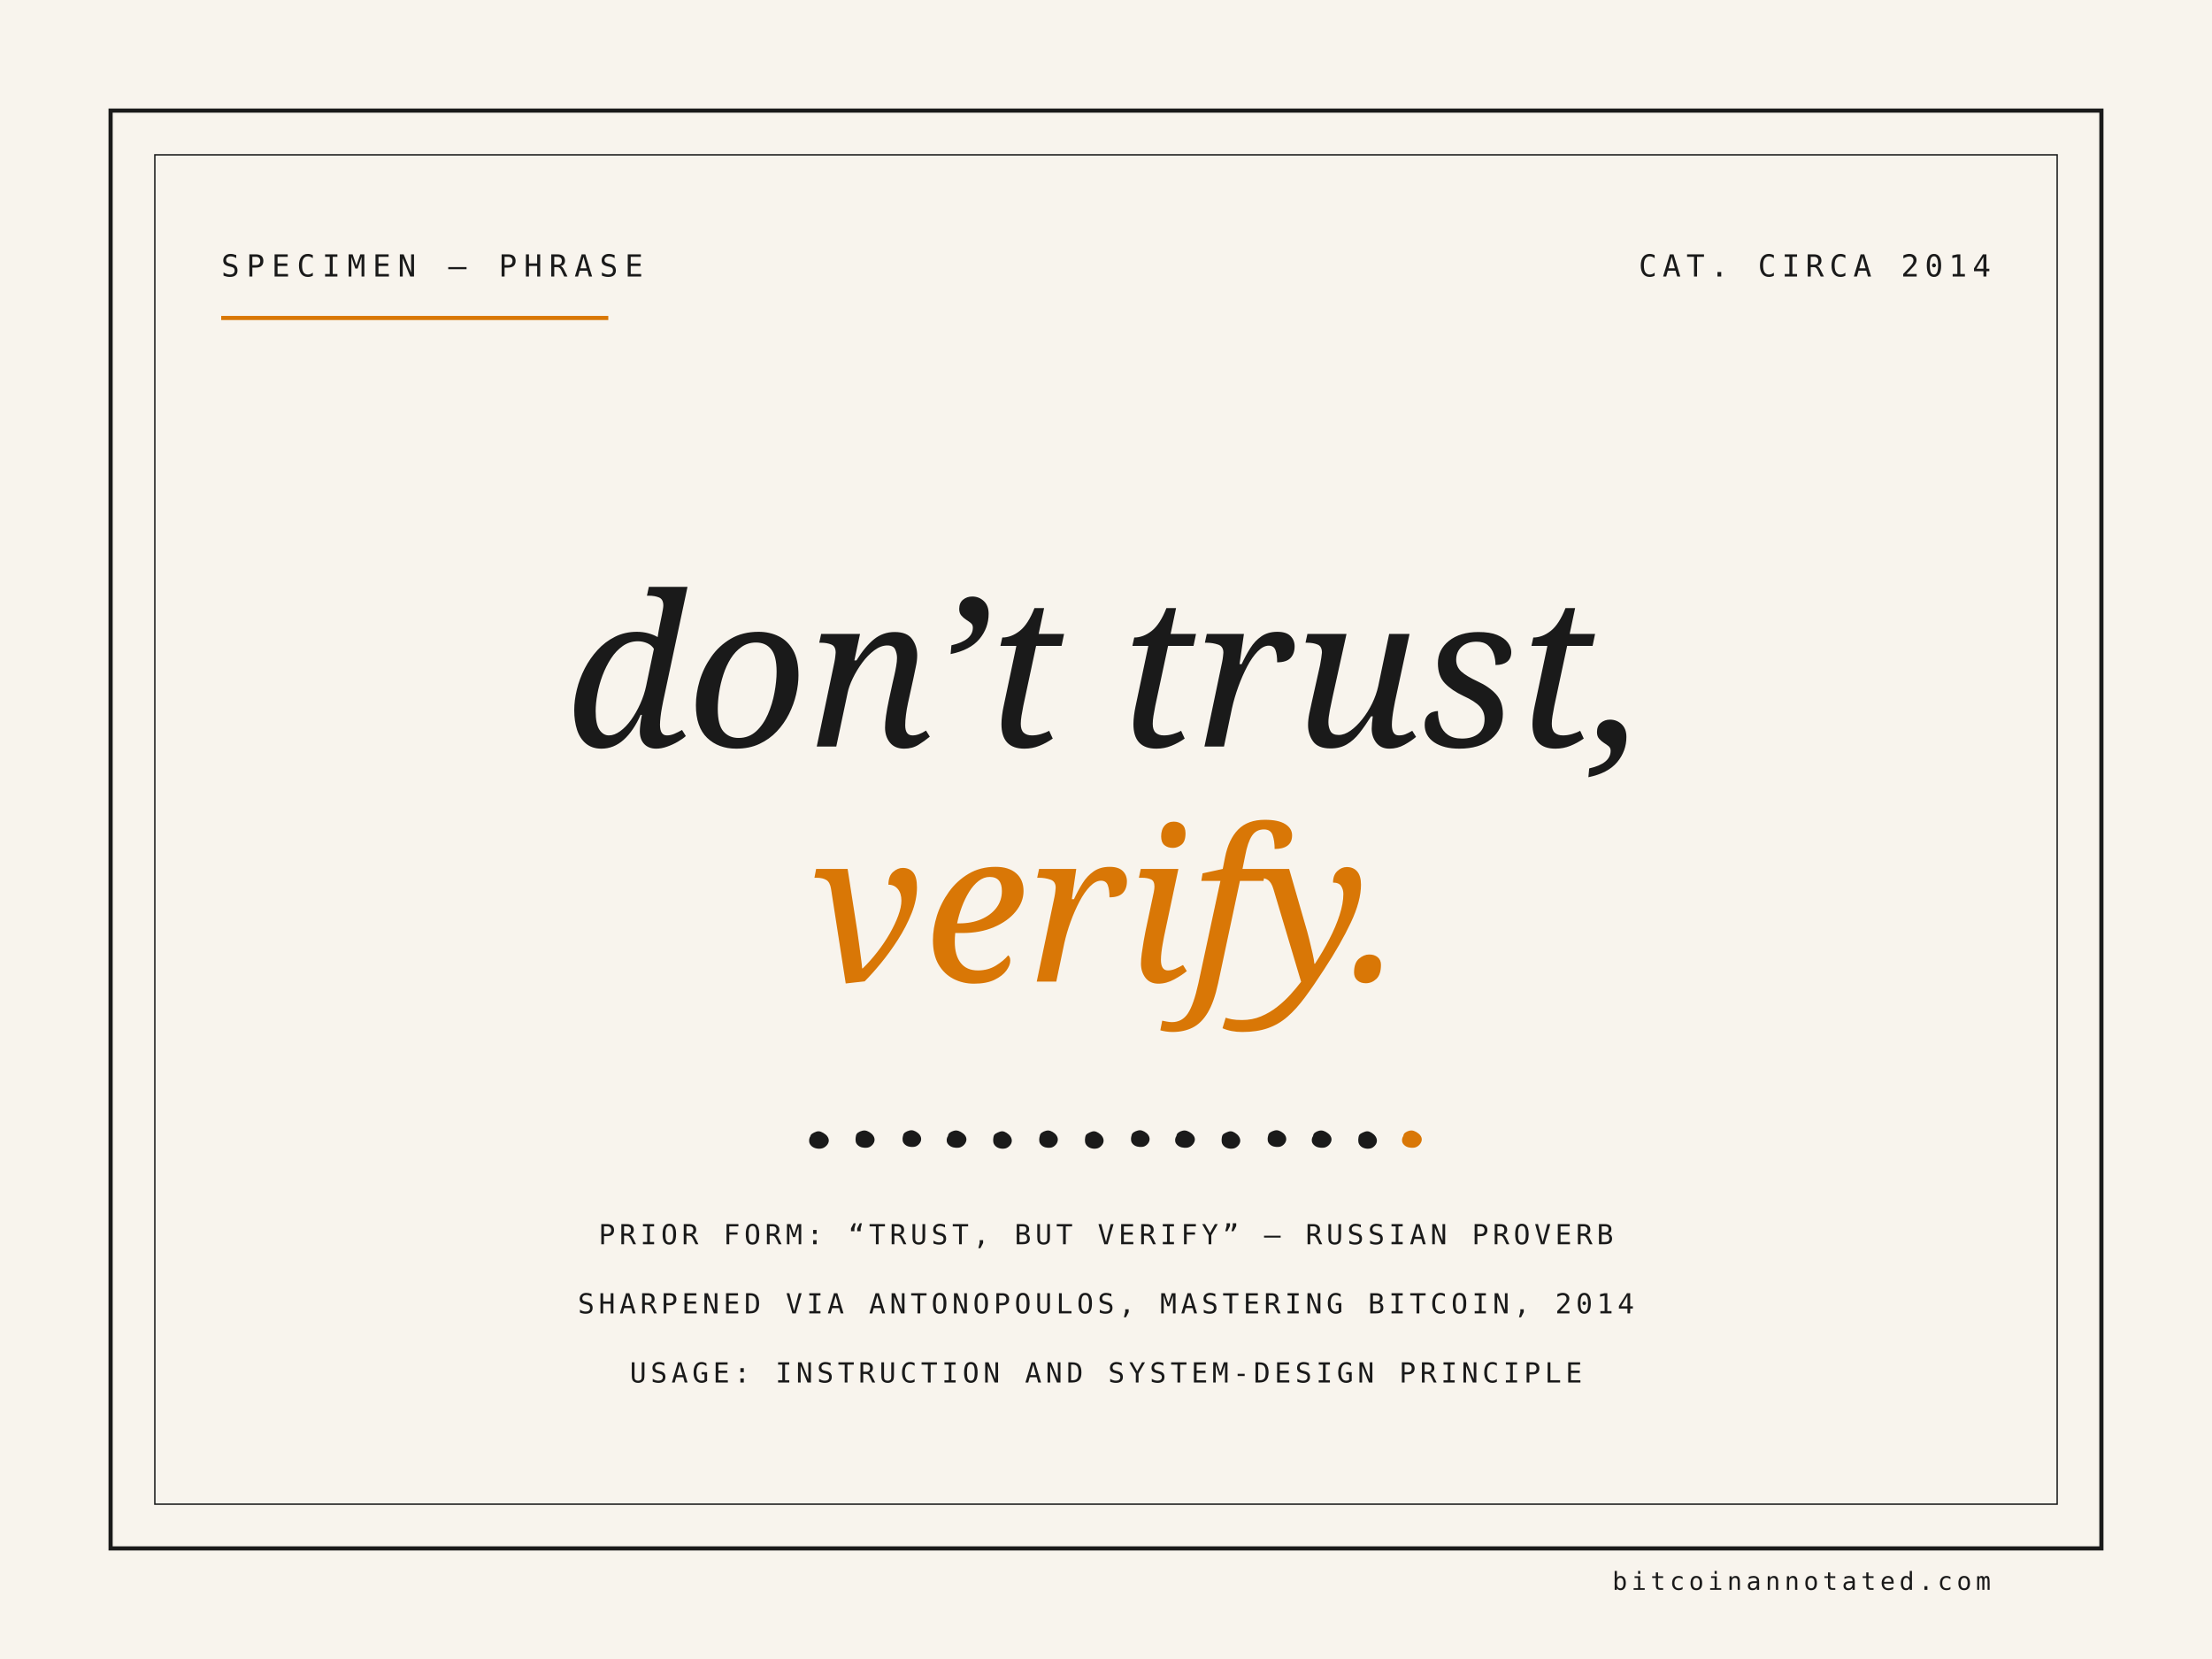
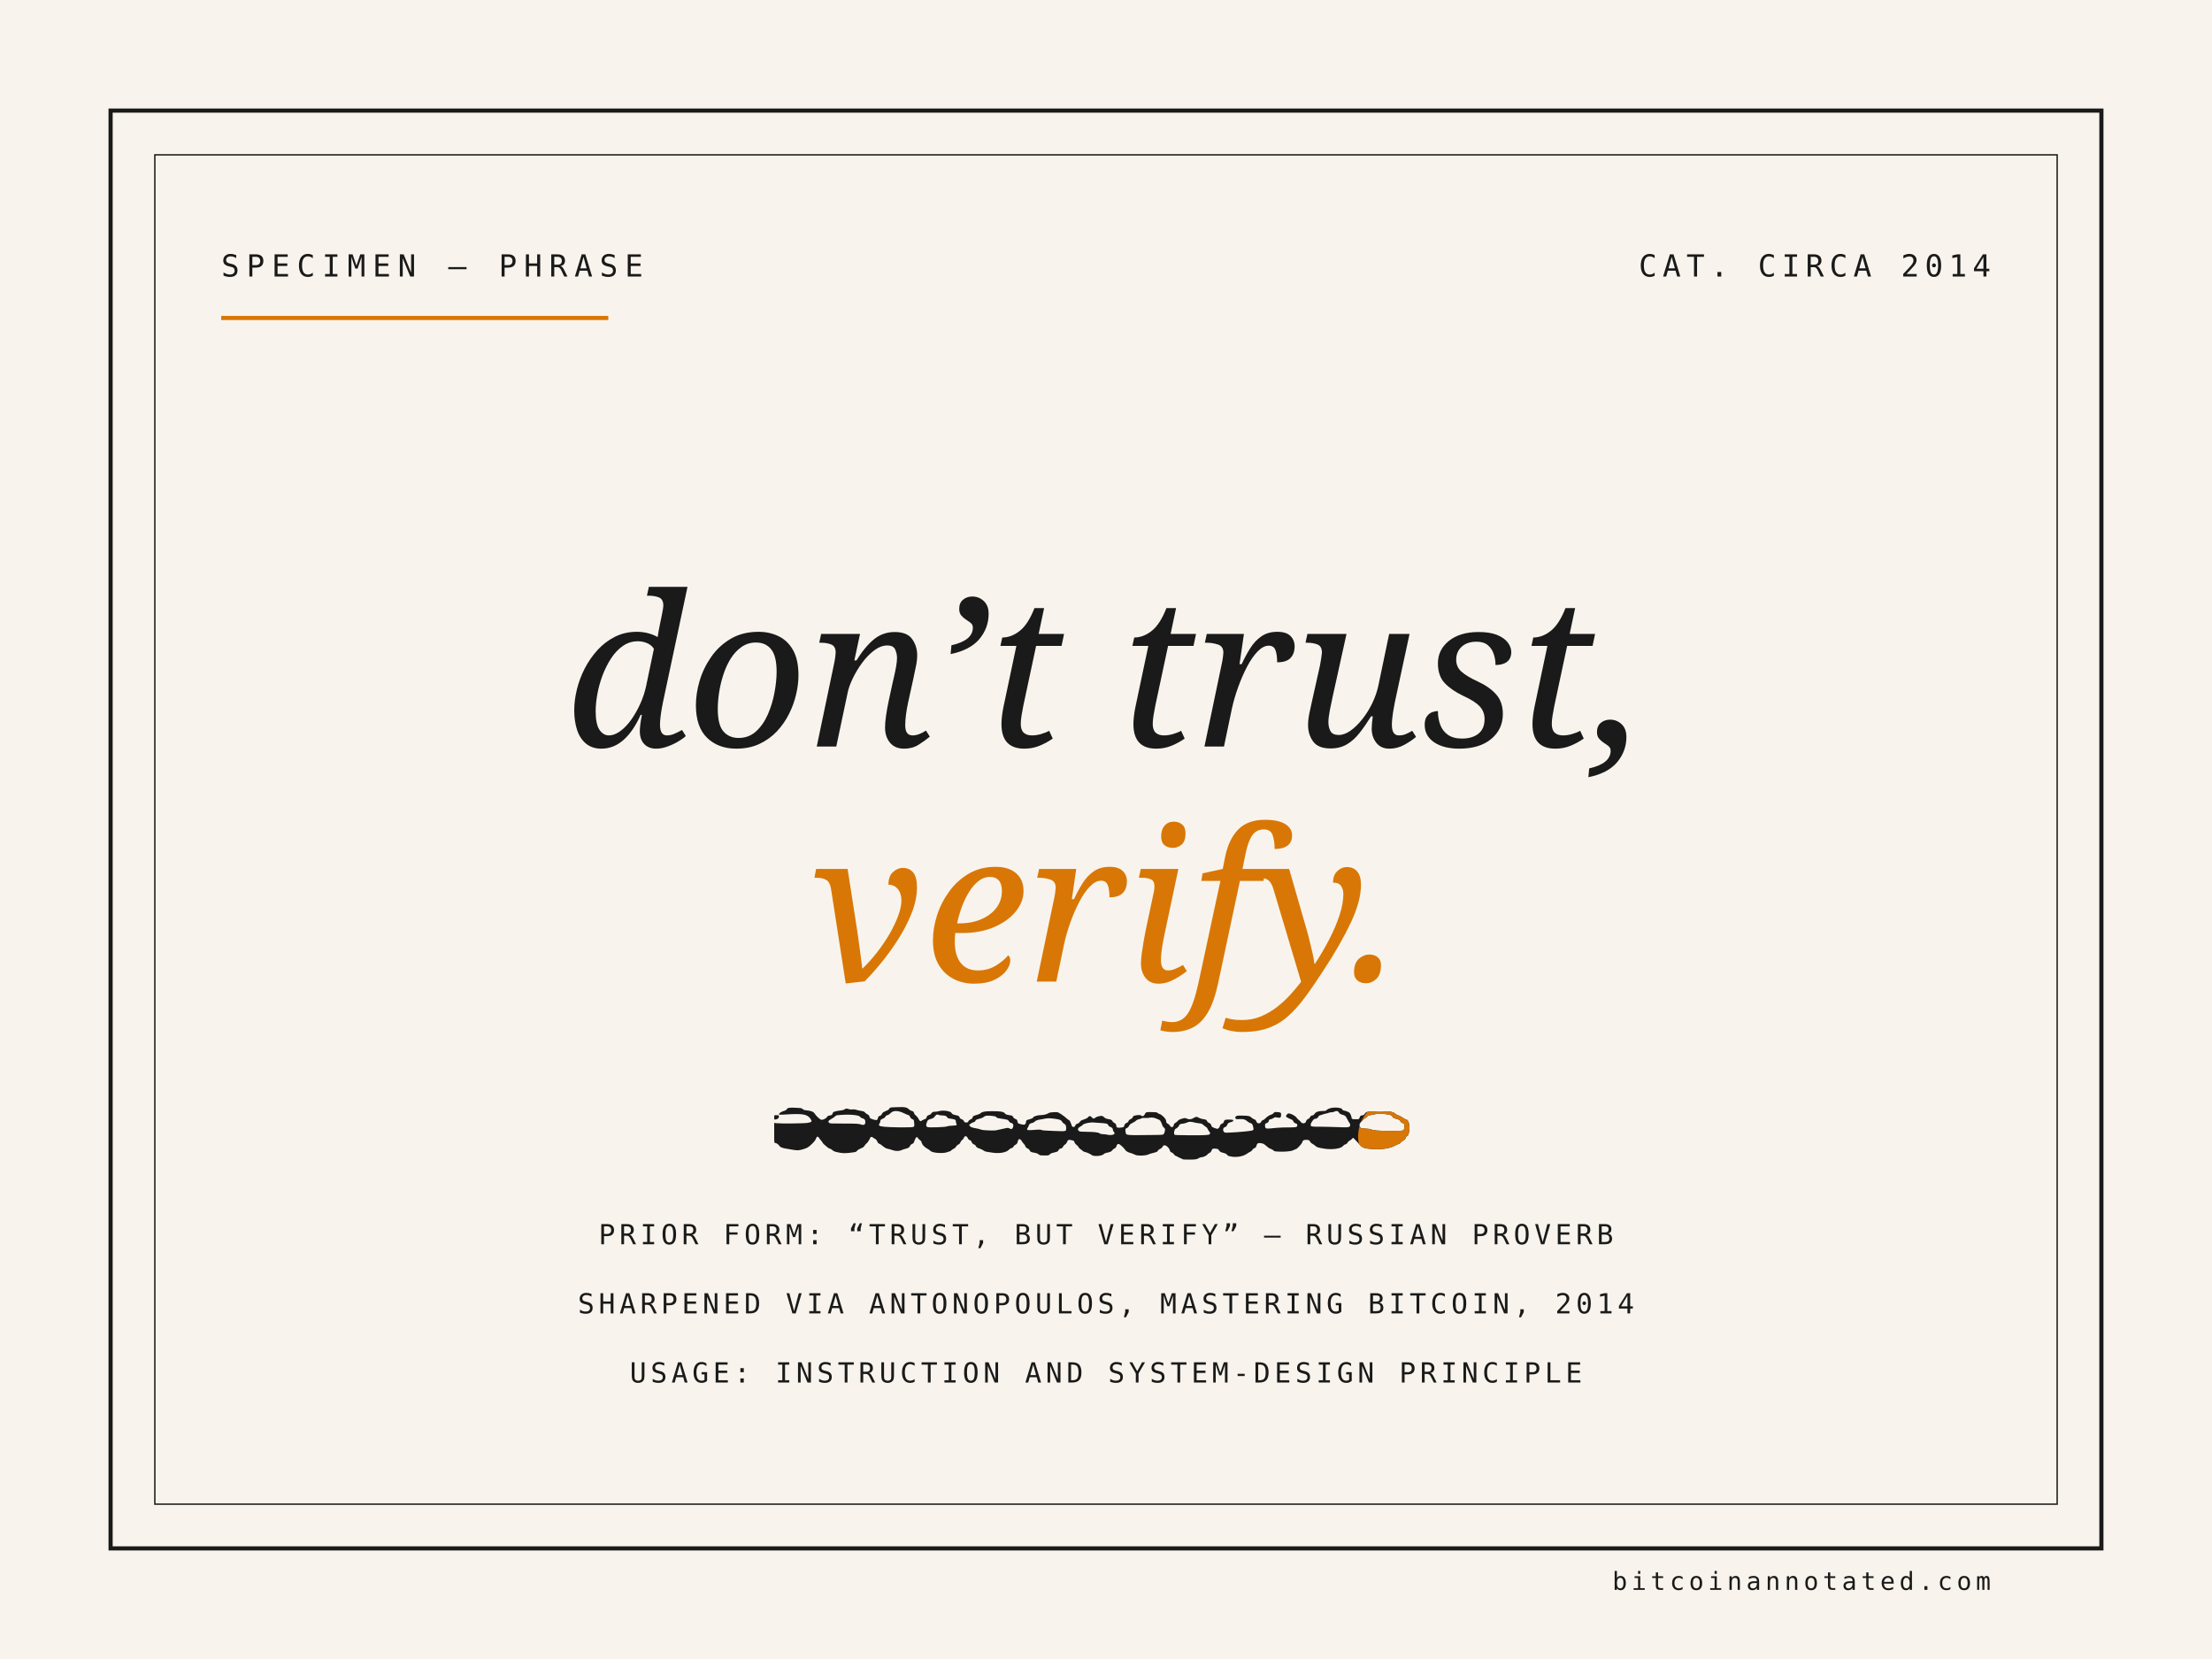
<svg xmlns="http://www.w3.org/2000/svg" viewBox="0 0 800 600" width="800" height="600">
+   <defs>
+     <clipPath id="bachain1" clipPathUnits="userSpaceOnUse">
+       <path transform="translate(0,276) scale(0.1,-0.1)" d="M3557 2151 c-179 -6 -179 -6 -203 -36 -13 -16 -24 -33 -24 -36 0 -4 -37 -22 -82 -40 -61 -25 -86 -41 -97 -62 -30 -54 -51 -75 -82 -82 -30 -7 -42 -24 -54 -78 -10 -48 -46 -53 -143 -21 -70 23 -83 31 -89 53 -11 49 -32 78 -65 91 -18 7 -49 30 -68 51 -33 36 -41 39 -135 55 -55 9 -116 23 -135 31 -25 10 -53 13 -100 8 -47 -4 -78 -1 -109 10 -60 21 -84 19 -126 -9 -26 -18 -55 -26 -113 -31 -95 -8 -198 -33 -214 -53 -7 -8 -17 -29 -23 -46 -10 -32 -27 -40 -98 -51 -30 -5 -43 -14 -58 -39 -25 -44 -125 -91 -170 -81 -38 9 -151 113 -185 171 -35 59 -100 88 -228 101 -86 9 -101 14 -127 39 -28 27 -35 28 -167 36 -207 13 -269 4 -294 -38 -12 -20 -31 -37 -47 -40 -112 -27 -207 -92 -177 -121 3 -4 104 0 224 7 456 29 595 4 682 -119 63 -89 53 -105 -80 -127 -104 -18 -785 -24 -907 -9 l-63 8 0 -292 c0 -291 0 -291 28 -291 35 0 101 -46 121 -84 18 -32 81 -62 160 -75 31 -6 124 -21 206 -36 166 -28 193 -27 325 11 122 36 158 58 257 154 80 76 113 124 136 193 12 32 54 21 76 -20 10 -21 33 -51 51 -68 17 -16 37 -44 45 -61 7 -17 27 -41 45 -55 17 -13 54 -45 81 -70 31 -30 62 -49 84 -53 19 -4 54 -24 79 -45 46 -40 74 -49 224 -77 100 -18 188 -16 371 10 89 12 96 15 125 49 21 24 57 46 110 69 69 29 82 39 111 83 17 28 43 56 56 63 23 13 91 116 103 159 12 38 63 38 95 -1 7 -9 19 -16 26 -16 25 0 74 -51 90 -95 14 -36 25 -47 58 -60 22 -9 62 -36 89 -60 51 -45 122 -85 152 -85 10 0 39 -7 65 -15 25 -8 73 -23 106 -34 73 -23 181 -19 235 10 19 10 53 23 75 28 121 30 147 44 167 89 16 34 29 47 63 62 33 14 46 26 51 47 4 15 20 56 36 90 33 74 55 81 88 29 11 -19 36 -44 55 -55 21 -12 37 -31 41 -48 20 -87 85 -157 195 -214 22 -11 52 -34 67 -50 59 -66 406 -86 511 -30 11 6 29 11 41 11 11 0 33 12 48 28 14 15 49 38 77 52 35 17 56 37 72 64 14 27 36 47 64 60 33 15 46 29 61 65 11 29 32 54 52 68 20 13 39 36 45 56 25 73 85 70 119 -6 15 -34 27 -45 53 -53 26 -7 39 -19 54 -51 26 -53 38 -65 78 -79 21 -7 38 -24 52 -49 16 -31 30 -42 70 -55 66 -22 134 -56 165 -81 15 -12 54 -24 95 -30 39 -6 108 -16 155 -23 196 -30 399 6 470 83 22 25 51 43 78 50 33 9 46 20 59 45 10 21 31 41 58 54 41 20 56 41 69 105 18 80 70 78 116 -5 14 -24 40 -58 57 -74 18 -16 38 -47 45 -69 11 -33 21 -44 60 -63 35 -16 53 -33 68 -62 21 -42 34 -48 154 -69 33 -6 69 -18 80 -26 12 -8 32 -23 45 -32 21 -15 46 -18 147 -18 123 0 123 0 156 32 19 18 49 35 68 39 19 3 53 12 75 19 22 8 52 16 68 20 19 4 32 17 45 42 14 31 25 40 65 51 41 12 51 19 68 56 13 26 34 49 57 61 26 14 41 32 52 61 29 78 49 85 154 61 50 -12 55 -17 77 -75 7 -20 28 -44 50 -58 21 -13 48 -42 59 -65 12 -22 35 -48 52 -57 17 -9 45 -31 63 -48 21 -21 47 -34 74 -39 50 -8 154 -55 194 -87 60 -48 289 -32 347 23 16 16 42 31 57 34 140 30 168 42 193 79 15 21 44 45 67 56 32 14 43 26 53 57 32 97 69 97 171 0 42 -39 82 -85 90 -102 15 -32 97 -78 159 -89 19 -4 63 -21 97 -37 53 -27 75 -32 165 -36 101 -6 235 13 263 37 5 5 57 21 115 35 126 33 136 37 155 74 9 18 28 34 48 40 35 12 76 50 96 88 35 68 169 -16 200 -125 10 -37 18 -46 57 -62 29 -13 52 -32 65 -55 13 -21 32 -38 48 -41 14 -4 47 -19 72 -35 25 -16 52 -29 60 -29 8 0 30 -10 49 -23 33 -21 46 -22 205 -22 188 0 233 7 285 42 19 12 45 23 58 23 63 0 162 42 193 81 17 21 37 39 44 39 24 0 73 50 80 81 11 48 42 62 121 52 65 -8 68 -9 99 -53 29 -42 37 -46 114 -67 68 -17 89 -28 116 -57 18 -20 37 -36 41 -36 5 0 41 -7 79 -16 142 -30 344 2 441 71 35 25 83 54 107 64 29 13 51 31 65 55 14 23 36 43 59 53 43 17 49 24 63 74 19 68 49 84 131 72 56 -9 79 -18 108 -42 104 -89 136 -112 174 -122 23 -6 58 -26 78 -43 35 -33 36 -33 170 -39 119 -6 242 1 349 20 19 3 55 16 80 29 25 13 51 24 59 24 30 0 171 152 185 200 16 56 40 70 122 70 67 0 84 -9 111 -59 12 -23 37 -44 71 -62 28 -14 64 -40 80 -57 34 -36 86 -52 268 -80 224 -35 473 2 535 79 16 20 41 40 55 43 40 10 71 34 84 65 7 18 27 35 52 47 22 10 52 33 68 52 15 19 32 33 38 31 9 -4 105 -107 187 -200 81 -93 145 -114 390 -129 255 -15 491 20 625 95 45 24 99 49 121 55 25 7 48 23 65 45 15 20 45 44 68 54 40 17 76 65 76 100 0 7 16 21 35 32 38 23 38 23 60 127 34 164 -12 352 -86 352 -10 0 -55 25 -101 56 -45 31 -104 62 -131 69 -28 7 -62 25 -80 43 -58 56 -199 83 -327 63 -45 -8 -121 -8 -248 -1 -222 13 -278 2 -318 -61 -17 -28 -31 -38 -61 -43 -66 -12 -71 -16 -88 -66 -17 -50 -17 -50 -114 -50 -104 0 -121 7 -121 48 0 14 -12 51 -27 84 -25 56 -30 61 -91 89 -36 16 -78 29 -93 29 -28 0 -69 30 -69 50 0 18 -104 40 -195 40 -108 0 -204 -27 -250 -71 -29 -27 -36 -29 -119 -29 -120 0 -198 -27 -232 -81 -15 -24 -34 -41 -52 -45 -15 -3 -35 -8 -44 -10 -9 -3 -27 -24 -40 -47 -13 -23 -32 -43 -43 -45 -30 -6 -63 -41 -70 -73 -16 -70 -115 -79 -156 -14 -8 12 -34 38 -58 56 -25 19 -52 47 -61 63 -21 40 -143 112 -203 121 -44 7 -49 5 -77 -25 -49 -52 -41 -69 48 -112 42 -20 86 -40 97 -43 11 -3 29 -24 40 -47 17 -36 28 -46 65 -58 47 -16 57 -32 46 -75 -9 -37 -54 -44 -261 -43 -104 0 -246 -4 -315 -11 -69 -6 -168 -16 -220 -20 -114 -11 -140 4 -140 82 0 52 5 59 54 78 31 11 42 22 53 53 16 49 13 46 63 57 22 5 59 21 80 35 38 25 43 26 97 15 97 -18 117 -7 121 67 4 74 -7 83 -115 90 -73 5 -73 5 -105 -31 -19 -20 -47 -38 -67 -42 -45 -10 -127 -63 -173 -113 -20 -23 -50 -43 -67 -47 -23 -5 -37 -17 -51 -46 -33 -63 -111 -66 -138 -4 -24 55 -29 60 -68 73 -21 7 -55 28 -74 46 -52 50 -88 58 -260 61 -118 3 -161 0 -181 -11 -37 -19 -46 -50 -22 -76 17 -19 25 -20 114 -14 111 7 166 -10 229 -69 19 -18 53 -38 76 -44 54 -14 69 -33 89 -115 24 -96 16 -103 -141 -122 -193 -23 -521 -46 -662 -46 -37 0 -72 40 -72 82 0 46 18 70 61 84 27 9 39 22 58 63 25 53 33 59 117 82 52 14 72 35 54 56 -10 12 -37 15 -119 15 -120 0 -132 -5 -151 -64 -10 -31 -21 -42 -55 -57 -38 -17 -46 -26 -60 -70 -19 -55 -52 -85 -88 -76 -81 21 -147 51 -152 71 -18 63 -30 79 -72 97 -30 13 -48 29 -60 53 -19 42 -25 45 -127 62 -51 8 -91 21 -115 38 -47 33 -88 33 -137 0 -70 -48 -138 -57 -207 -28 -59 25 -59 25 -145 -1 -75 -21 -93 -31 -127 -69 -22 -24 -50 -46 -62 -50 -26 -8 -48 -40 -57 -84 -13 -58 -80 -53 -112 9 -8 17 -30 37 -50 45 -35 15 -54 45 -54 86 0 57 -123 184 -195 202 -16 4 -40 17 -53 29 -22 20 -36 22 -167 25 -166 4 -176 1 -207 -66 -24 -49 -63 -67 -93 -42 -28 24 -74 28 -148 16 -89 -16 -93 -18 -111 -61 -10 -24 -27 -39 -60 -53 -34 -15 -49 -29 -60 -56 -11 -27 -26 -41 -59 -55 -42 -18 -54 -34 -72 -98 -7 -24 -25 -30 -122 -39 -74 -7 -103 9 -103 58 0 34 -23 66 -60 83 -24 11 -43 28 -51 47 -15 37 -37 48 -128 64 -62 11 -80 19 -110 48 -20 19 -48 38 -63 41 -44 11 -171 -22 -198 -50 -34 -37 -72 -33 -104 10 -36 47 -75 48 -110 3 -19 -25 -45 -39 -118 -64 -83 -28 -96 -36 -121 -72 -21 -31 -37 -43 -63 -48 -34 -6 -74 -44 -74 -71 0 -7 -11 -18 -25 -25 -29 -13 -75 11 -75 39 0 9 -9 35 -19 57 -11 23 -25 53 -30 69 -6 15 -23 32 -38 37 -16 6 -48 31 -73 56 -25 25 -90 75 -145 110 -100 65 -100 65 -215 59 -102 -5 -121 -9 -166 -35 -55 -31 -137 -50 -218 -50 -94 -1 -216 -41 -216 -71 0 -13 -81 -47 -142 -60 -53 -12 -68 -29 -68 -78 0 -34 -30 -71 -58 -71 -34 0 -153 29 -167 40 -8 7 -17 28 -21 49 -10 53 -17 63 -65 80 -32 12 -48 26 -63 56 -21 40 -21 40 -115 55 -87 14 -95 18 -125 51 -43 50 -128 64 -376 63 -206 0 -283 -14 -329 -58 -17 -16 -60 -35 -116 -51 -103 -30 -111 -35 -120 -77 -6 -23 -17 -34 -50 -49 -44 -19 -61 -35 -80 -73 -8 -17 -20 -21 -55 -21 -41 0 -46 3 -67 40 -16 30 -33 44 -65 55 -33 12 -47 24 -60 52 -20 42 -28 48 -77 59 -118 26 -134 33 -154 66 -11 20 -30 35 -46 39 -14 3 -46 12 -70 20 -59 19 -207 18 -261 -1 -23 -8 -59 -15 -79 -15 -80 0 -112 -11 -134 -47 -16 -25 -36 -40 -71 -51 -50 -17 -57 -24 -73 -77 -7 -24 -17 -33 -55 -45 -26 -8 -60 -25 -77 -37 -47 -35 -58 -29 -110 67 -17 31 -46 65 -68 80 -24 17 -41 38 -48 60 -15 51 -22 58 -68 71 -23 6 -55 23 -72 38 -79 73 -118 81 -378 72z m213 -173 c58 -28 119 -54 135 -57 24 -5 35 -17 53 -55 18 -38 32 -51 62 -63 46 -19 48 -22 56 -121 9 -122 24 -115 -272 -118 -300 -4 -629 11 -701 32 -60 17 -66 32 -33 86 11 18 20 45 20 59 0 37 19 56 75 76 28 11 54 28 60 40 20 38 37 53 79 64 27 7 55 26 81 54 78 84 215 85 385 3z m12640 52 c10 -5 26 -24 37 -42 16 -28 32 -37 96 -57 88 -28 91 -30 142 -131 21 -41 48 -88 61 -103 29 -34 32 -87 7 -109 -30 -26 -82 -29 -339 -18 -137 6 -365 11 -507 12 -285 0 -287 1 -287 62 0 45 83 166 114 166 46 0 87 24 106 59 15 30 27 40 54 45 19 4 54 15 78 25 24 10 65 22 93 26 27 4 63 14 80 23 16 8 50 15 75 14 27 -1 61 6 85 17 45 22 78 25 105 11z m1455 -91 c102 -19 103 -20 147 -82 12 -17 40 -30 103 -47 75 -20 90 -28 105 -54 27 -45 47 -63 81 -70 43 -8 53 -39 43 -127 -12 -103 7 -98 -384 -98 -362 0 -501 10 -573 40 -35 15 -80 22 -170 26 -103 5 -125 9 -144 26 -26 23 -37 65 -29 105 9 38 123 158 169 177 21 9 43 27 49 41 6 14 23 27 37 30 14 3 46 10 71 16 185 44 325 49 495 17z m-15516 -19 c102 -14 136 -26 155 -55 10 -16 33 -29 60 -36 64 -16 91 -49 90 -109 -1 -77 -39 -101 -119 -75 -78 26 -134 29 -521 29 -374 1 -393 2 -413 20 -42 38 -26 66 69 118 47 26 95 60 107 75 22 27 28 28 155 38 152 12 306 10 417 -5z m2441 5 c23 -8 68 -15 99 -15 83 0 128 -16 146 -50 16 -32 19 -33 140 -50 93 -14 115 -29 115 -79 0 -20 7 -49 15 -65 22 -42 13 -46 -121 -53 -73 -3 -130 -11 -148 -20 -49 -25 -547 -42 -580 -19 -38 24 -41 55 -13 132 27 75 28 76 162 118 28 9 49 26 70 56 17 24 39 47 50 51 11 4 21 8 21 8 1 1 21 -6 44 -14z m1602 -34 c44 -5 62 -13 77 -32 16 -21 33 -27 113 -38 88 -12 171 -27 211 -38 10 -2 29 -22 42 -43 18 -29 33 -41 59 -46 65 -12 87 -74 51 -143 -22 -43 -37 -47 -91 -20 -43 20 -51 21 -103 10 -190 -39 -241 -50 -281 -61 -60 -17 -390 -5 -439 16 -39 16 -132 38 -206 49 -81 11 -145 51 -145 89 0 20 113 86 147 86 6 0 20 15 31 34 16 27 31 37 64 45 102 25 149 43 178 68 52 43 107 48 292 24z m4763 -85 c28 -13 57 -26 66 -29 18 -6 62 -93 79 -155 6 -23 23 -48 45 -65 40 -32 43 -52 20 -132 -24 -82 -16 -80 -289 -83 -133 -1 -349 -4 -481 -5 -236 -3 -321 5 -348 32 -13 13 -28 120 -21 143 3 9 15 20 27 24 32 9 68 44 84 82 7 18 26 38 41 44 15 7 46 25 69 40 23 15 46 28 50 28 5 0 22 13 37 29 18 19 43 32 70 37 22 3 59 15 80 26 33 17 52 19 110 15 43 -4 95 -1 131 7 70 15 146 2 230 -38z m-3000 9 c153 -19 199 -36 227 -88 14 -24 38 -48 61 -60 46 -23 57 -49 57 -126 0 -100 15 -96 -359 -82 -247 9 -328 15 -357 27 -29 12 -57 14 -123 10 -268 -20 -289 -19 -296 4 -5 15 1 33 19 59 14 20 26 44 26 53 0 29 40 67 78 74 46 8 68 19 108 54 33 28 76 42 194 60 41 6 91 15 110 20 53 12 133 11 255 -5z m4080 -110 c28 -8 87 -18 133 -23 75 -9 86 -13 125 -48 24 -22 58 -47 76 -56 21 -12 39 -34 53 -65 11 -27 32 -58 44 -70 26 -24 32 -64 12 -81 -31 -25 -173 -32 -585 -29 -328 3 -425 6 -437 16 -33 28 -6 163 35 176 32 10 79 55 99 96 21 40 21 40 133 54 26 4 71 17 100 31 57 27 110 26 212 -1z m-2740 -14 c185 -11 209 -17 232 -66 12 -25 26 -38 51 -45 45 -12 82 -47 82 -77 0 -26 15 -60 37 -81 24 -24 15 -52 -22 -68 -39 -16 -128 -19 -171 -5 -16 6 -68 12 -115 14 -68 4 -93 10 -115 26 -41 30 -147 42 -374 45 -169 2 -199 4 -223 20 -58 39 -40 93 47 138 21 11 50 33 63 48 32 39 234 78 323 64 14 -3 97 -9 185 -13z" />
+       <path transform="translate(0,276) scale(0.1,-0.1)" d="M0 1854 c0 -67 0 -67 40 -61 64 8 102 42 98 86 -3 36 -3 36 -70 39 -68 3 -68 3 -68 -64z" />
+     </clipPath>
+   </defs>
  <rect width="800" height="600" fill="#f8f4ed" />
  <rect x="40" y="40" width="720" height="520" fill="none" stroke="#1a1a1a" stroke-width="1.5" />
  <rect x="56" y="56" width="688" height="488" fill="none" stroke="#1a1a1a" stroke-width="0.5" />
  <text x="80" y="100" font-family="JetBrains Mono, monospace" font-size="11" fill="#1a1a1a" letter-spacing="2.5">SPECIMEN — PHRASE</text>
  <line x1="80" y1="115" x2="220" y2="115" stroke="#d97706" stroke-width="1.5" />
  <text x="720" y="100" font-family="JetBrains Mono, monospace" font-size="11" fill="#1a1a1a" letter-spacing="2" text-anchor="end">CAT. CIRCA 2014</text>
  <text x="400" y="270" font-family="EB Garamond, Garamond, serif" font-style="italic" font-size="76" fill="#1a1a1a" text-anchor="middle" font-weight="500">don’t trust,</text>
  <text x="400" y="355" font-family="EB Garamond, Garamond, serif" font-style="italic" font-size="76" fill="#d97706" text-anchor="middle" font-weight="500">verify.</text>
-   <g transform="translate(280.00,396.01) scale(0.1865)">
-     <path d="M70.0 80.7 Q70.4 77.1 73.7 75.0 Q76.9 72.8 81.5 71.2 Q86.0 69.6 90.5 71.3 Q95.0 73.0 99.3 76.4 Q103.5 79.7 105.1 84.2 Q106.7 88.6 105.0 92.7 Q103.4 96.9 99.4 100.1 Q95.4 103.4 90.4 104.0 Q85.4 104.7 80.3 103.3 Q75.1 101.9 71.7 98.4 Q68.3 94.8 67.8 90.6 Q67.3 86.4 68.6 83.0 Q70.0 79.6 70.0 80.7 Z" fill="#1a1a1a" />
-     <path d="M158.5 79.5 Q159.1 75.4 162.5 73.0 Q166.0 70.6 170.7 69.4 Q175.3 68.2 179.7 69.7 Q184.0 71.2 188.0 74.5 Q192.0 77.7 193.7 82.0 Q195.4 86.4 194.0 90.7 Q192.6 95.1 188.7 98.4 Q184.9 101.7 180.0 102.3 Q175.0 102.9 169.9 101.6 Q164.9 100.3 161.6 96.9 Q158.4 93.6 158.0 89.6 Q157.5 85.5 158.0 82.5 Q158.5 79.4 158.5 79.5 Z" fill="#1a1a1a" />
-     <path d="M250.0 78.7 Q250.5 74.8 254.0 72.5 Q257.4 70.2 262.0 69.0 Q266.5 67.7 270.7 69.2 Q274.9 70.6 278.8 73.8 Q282.6 76.9 284.2 81.1 Q285.7 85.4 284.3 89.6 Q282.9 93.8 279.1 97.0 Q275.4 100.2 270.6 100.7 Q265.7 101.3 260.8 100.0 Q255.9 98.7 252.7 95.4 Q249.5 92.1 249.1 88.2 Q248.6 84.2 249.3 81.4 Q250.0 78.6 250.0 78.7 Z" fill="#1a1a1a" />
-     <path d="M337.0 79.5 Q337.4 75.4 340.7 73.0 Q343.9 70.6 348.5 69.4 Q353.0 68.2 357.5 69.7 Q361.9 71.2 366.1 74.5 Q370.3 77.7 372.0 82.0 Q373.6 86.4 371.9 90.7 Q370.3 95.1 366.3 98.4 Q362.3 101.7 357.3 102.3 Q352.3 102.9 347.1 101.6 Q341.9 100.3 338.5 96.9 Q335.1 93.6 334.6 89.6 Q334.1 85.5 335.4 82.5 Q336.8 79.4 337.0 79.5 Z" fill="#1a1a1a" />
-     <path d="M425.5 80.7 Q426.0 77.1 429.4 75.0 Q432.9 72.8 437.6 71.2 Q442.2 69.6 446.5 71.3 Q450.7 73.0 454.6 76.4 Q458.4 79.7 460.0 84.2 Q461.5 88.6 460.1 92.7 Q458.7 96.9 454.9 100.1 Q451.2 103.4 446.4 104.0 Q441.5 104.7 436.6 103.3 Q431.7 101.9 428.4 98.4 Q425.2 94.8 424.8 90.6 Q424.3 86.4 425.0 83.0 Q425.5 79.6 425.5 80.7 Z" fill="#1a1a1a" />
-     <path d="M515.0 79.5 Q515.5 75.4 519.0 73.0 Q522.4 70.6 527.0 69.4 Q531.5 68.2 535.7 69.7 Q539.9 71.2 543.8 74.5 Q547.6 77.7 549.2 82.0 Q550.7 86.4 549.3 90.7 Q547.9 95.1 544.1 98.4 Q540.4 101.7 535.6 102.3 Q530.7 102.9 525.8 101.6 Q520.9 100.3 517.7 96.9 Q514.5 93.6 514.1 89.6 Q513.6 85.5 514.3 82.5 Q515.0 79.4 515.0 79.5 Z" fill="#1a1a1a" />
-     <path d="M603.5 80.7 Q604.0 77.1 607.4 75.0 Q610.9 72.8 615.6 71.2 Q620.2 69.6 624.5 71.3 Q628.7 73.0 632.6 76.4 Q636.4 79.7 638.0 84.2 Q639.5 88.6 638.1 92.7 Q636.7 96.9 632.9 100.1 Q629.2 103.4 624.4 104.0 Q619.5 104.7 614.6 103.3 Q609.7 101.9 606.4 98.4 Q603.2 94.8 602.8 90.6 Q602.3 86.4 603.0 83.0 Q603.5 79.6 603.5 80.7 Z" fill="#1a1a1a" />
-     <path d="M693.0 78.7 Q693.5 74.8 697.0 72.5 Q700.4 70.2 705.0 69.0 Q709.5 67.7 713.7 69.2 Q717.9 70.6 721.8 73.8 Q725.6 76.9 727.2 81.1 Q728.7 85.4 727.3 89.6 Q725.9 93.8 722.1 97.0 Q718.4 100.2 713.6 100.7 Q708.7 101.3 703.8 100.0 Q698.9 98.7 695.7 95.4 Q692.5 92.1 692.1 88.2 Q691.6 84.2 692.3 81.4 Q693.0 78.6 693.0 78.7 Z" fill="#1a1a1a" />
-     <path d="M780.0 79.5 Q780.4 75.4 783.7 73.0 Q786.9 70.6 791.5 69.4 Q796.0 68.2 800.5 69.7 Q804.9 71.2 809.1 74.5 Q813.3 77.7 815.0 82.0 Q816.6 86.4 814.9 90.7 Q813.3 95.1 809.3 98.4 Q805.3 101.7 800.3 102.3 Q795.3 102.9 790.1 101.6 Q784.9 100.3 781.5 96.9 Q778.1 93.6 777.6 89.6 Q777.1 85.5 778.4 82.5 Q779.8 79.4 780.0 79.5 Z" fill="#1a1a1a" />
-     <path d="M868.5 80.7 Q869.0 77.1 872.4 75.0 Q875.9 72.8 880.6 71.2 Q885.2 69.6 889.5 71.3 Q893.7 73.0 897.6 76.4 Q901.4 79.7 903.0 84.2 Q904.5 88.6 903.1 92.7 Q901.7 96.9 897.9 100.1 Q894.2 103.4 889.4 104.0 Q884.5 104.7 879.6 103.3 Q874.7 101.9 871.4 98.4 Q868.2 94.8 867.8 90.6 Q867.3 86.4 868.0 83.0 Q868.5 79.6 868.5 80.7 Z" fill="#1a1a1a" />
-     <path d="M958.0 78.7 Q958.5 74.8 962.0 72.5 Q965.4 70.2 970.0 69.0 Q974.5 67.7 978.7 69.2 Q982.9 70.6 986.8 73.8 Q990.6 76.9 992.2 81.1 Q993.7 85.4 992.3 89.6 Q990.9 93.8 987.1 97.0 Q983.4 100.2 978.6 100.7 Q973.7 101.3 968.8 100.0 Q963.9 98.7 960.7 95.4 Q957.5 92.1 957.1 88.2 Q956.6 84.2 957.3 81.4 Q958.0 78.6 958.0 78.7 Z" fill="#1a1a1a" />
-     <path d="M1045.0 79.5 Q1045.4 75.4 1048.7 73.0 Q1051.9 70.6 1056.5 69.4 Q1061.0 68.2 1065.5 69.7 Q1069.9 71.2 1074.1 74.5 Q1078.3 77.7 1080.0 82.0 Q1081.6 86.4 1079.9 90.7 Q1078.3 95.1 1074.3 98.4 Q1070.3 101.7 1065.3 102.3 Q1060.3 102.9 1055.1 101.6 Q1049.9 100.3 1046.5 96.9 Q1043.1 93.6 1042.6 89.6 Q1042.1 85.5 1043.4 82.5 Q1044.8 79.4 1045.0 79.5 Z" fill="#1a1a1a" />
-     <path d="M1133.5 80.7 Q1134.0 77.1 1137.4 75.0 Q1140.9 72.8 1145.6 71.2 Q1150.2 69.6 1154.5 71.3 Q1158.7 73.0 1162.6 76.4 Q1166.4 79.7 1168.0 84.2 Q1169.5 88.6 1168.1 92.7 Q1166.7 96.9 1162.9 100.1 Q1159.2 103.4 1154.4 104.0 Q1149.5 104.7 1144.6 103.3 Q1139.7 101.9 1136.4 98.4 Q1133.2 94.8 1132.8 90.6 Q1132.3 86.4 1133.0 83.0 Q1133.5 79.6 1133.5 80.7 Z" fill="#1a1a1a" />
-     <path d="M1220.0 79.5 Q1220.4 75.4 1223.7 73.0 Q1226.9 70.6 1231.5 69.4 Q1236.0 68.2 1240.5 69.7 Q1244.9 71.2 1249.1 74.5 Q1253.3 77.7 1255.0 82.0 Q1256.6 86.4 1254.9 90.7 Q1253.3 95.1 1249.3 98.4 Q1245.3 101.7 1240.3 102.3 Q1235.3 102.9 1230.1 101.6 Q1224.9 100.3 1221.5 96.9 Q1218.1 93.6 1217.6 89.6 Q1217.1 85.5 1218.4 82.5 Q1219.8 79.4 1220.0 79.5 Z" fill="#d97706" />
+   <g transform="translate(280.00,392.86) scale(0.124224)">
+     <g transform="translate(0,276) scale(0.1,-0.1)" fill="#1a1a1a" stroke="none">
+       <path d="M3557 2151 c-179 -6 -179 -6 -203 -36 -13 -16 -24 -33 -24 -36 0 -4 -37 -22 -82 -40 -61 -25 -86 -41 -97 -62 -30 -54 -51 -75 -82 -82 -30 -7 -42 -24 -54 -78 -10 -48 -46 -53 -143 -21 -70 23 -83 31 -89 53 -11 49 -32 78 -65 91 -18 7 -49 30 -68 51 -33 36 -41 39 -135 55 -55 9 -116 23 -135 31 -25 10 -53 13 -100 8 -47 -4 -78 -1 -109 10 -60 21 -84 19 -126 -9 -26 -18 -55 -26 -113 -31 -95 -8 -198 -33 -214 -53 -7 -8 -17 -29 -23 -46 -10 -32 -27 -40 -98 -51 -30 -5 -43 -14 -58 -39 -25 -44 -125 -91 -170 -81 -38 9 -151 113 -185 171 -35 59 -100 88 -228 101 -86 9 -101 14 -127 39 -28 27 -35 28 -167 36 -207 13 -269 4 -294 -38 -12 -20 -31 -37 -47 -40 -112 -27 -207 -92 -177 -121 3 -4 104 0 224 7 456 29 595 4 682 -119 63 -89 53 -105 -80 -127 -104 -18 -785 -24 -907 -9 l-63 8 0 -292 c0 -291 0 -291 28 -291 35 0 101 -46 121 -84 18 -32 81 -62 160 -75 31 -6 124 -21 206 -36 166 -28 193 -27 325 11 122 36 158 58 257 154 80 76 113 124 136 193 12 32 54 21 76 -20 10 -21 33 -51 51 -68 17 -16 37 -44 45 -61 7 -17 27 -41 45 -55 17 -13 54 -45 81 -70 31 -30 62 -49 84 -53 19 -4 54 -24 79 -45 46 -40 74 -49 224 -77 100 -18 188 -16 371 10 89 12 96 15 125 49 21 24 57 46 110 69 69 29 82 39 111 83 17 28 43 56 56 63 23 13 91 116 103 159 12 38 63 38 95 -1 7 -9 19 -16 26 -16 25 0 74 -51 90 -95 14 -36 25 -47 58 -60 22 -9 62 -36 89 -60 51 -45 122 -85 152 -85 10 0 39 -7 65 -15 25 -8 73 -23 106 -34 73 -23 181 -19 235 10 19 10 53 23 75 28 121 30 147 44 167 89 16 34 29 47 63 62 33 14 46 26 51 47 4 15 20 56 36 90 33 74 55 81 88 29 11 -19 36 -44 55 -55 21 -12 37 -31 41 -48 20 -87 85 -157 195 -214 22 -11 52 -34 67 -50 59 -66 406 -86 511 -30 11 6 29 11 41 11 11 0 33 12 48 28 14 15 49 38 77 52 35 17 56 37 72 64 14 27 36 47 64 60 33 15 46 29 61 65 11 29 32 54 52 68 20 13 39 36 45 56 25 73 85 70 119 -6 15 -34 27 -45 53 -53 26 -7 39 -19 54 -51 26 -53 38 -65 78 -79 21 -7 38 -24 52 -49 16 -31 30 -42 70 -55 66 -22 134 -56 165 -81 15 -12 54 -24 95 -30 39 -6 108 -16 155 -23 196 -30 399 6 470 83 22 25 51 43 78 50 33 9 46 20 59 45 10 21 31 41 58 54 41 20 56 41 69 105 18 80 70 78 116 -5 14 -24 40 -58 57 -74 18 -16 38 -47 45 -69 11 -33 21 -44 60 -63 35 -16 53 -33 68 -62 21 -42 34 -48 154 -69 33 -6 69 -18 80 -26 12 -8 32 -23 45 -32 21 -15 46 -18 147 -18 123 0 123 0 156 32 19 18 49 35 68 39 19 3 53 12 75 19 22 8 52 16 68 20 19 4 32 17 45 42 14 31 25 40 65 51 41 12 51 19 68 56 13 26 34 49 57 61 26 14 41 32 52 61 29 78 49 85 154 61 50 -12 55 -17 77 -75 7 -20 28 -44 50 -58 21 -13 48 -42 59 -65 12 -22 35 -48 52 -57 17 -9 45 -31 63 -48 21 -21 47 -34 74 -39 50 -8 154 -55 194 -87 60 -48 289 -32 347 23 16 16 42 31 57 34 140 30 168 42 193 79 15 21 44 45 67 56 32 14 43 26 53 57 32 97 69 97 171 0 42 -39 82 -85 90 -102 15 -32 97 -78 159 -89 19 -4 63 -21 97 -37 53 -27 75 -32 165 -36 101 -6 235 13 263 37 5 5 57 21 115 35 126 33 136 37 155 74 9 18 28 34 48 40 35 12 76 50 96 88 35 68 169 -16 200 -125 10 -37 18 -46 57 -62 29 -13 52 -32 65 -55 13 -21 32 -38 48 -41 14 -4 47 -19 72 -35 25 -16 52 -29 60 -29 8 0 30 -10 49 -23 33 -21 46 -22 205 -22 188 0 233 7 285 42 19 12 45 23 58 23 63 0 162 42 193 81 17 21 37 39 44 39 24 0 73 50 80 81 11 48 42 62 121 52 65 -8 68 -9 99 -53 29 -42 37 -46 114 -67 68 -17 89 -28 116 -57 18 -20 37 -36 41 -36 5 0 41 -7 79 -16 142 -30 344 2 441 71 35 25 83 54 107 64 29 13 51 31 65 55 14 23 36 43 59 53 43 17 49 24 63 74 19 68 49 84 131 72 56 -9 79 -18 108 -42 104 -89 136 -112 174 -122 23 -6 58 -26 78 -43 35 -33 36 -33 170 -39 119 -6 242 1 349 20 19 3 55 16 80 29 25 13 51 24 59 24 30 0 171 152 185 200 16 56 40 70 122 70 67 0 84 -9 111 -59 12 -23 37 -44 71 -62 28 -14 64 -40 80 -57 34 -36 86 -52 268 -80 224 -35 473 2 535 79 16 20 41 40 55 43 40 10 71 34 84 65 7 18 27 35 52 47 22 10 52 33 68 52 15 19 32 33 38 31 9 -4 105 -107 187 -200 81 -93 145 -114 390 -129 255 -15 491 20 625 95 45 24 99 49 121 55 25 7 48 23 65 45 15 20 45 44 68 54 40 17 76 65 76 100 0 7 16 21 35 32 38 23 38 23 60 127 34 164 -12 352 -86 352 -10 0 -55 25 -101 56 -45 31 -104 62 -131 69 -28 7 -62 25 -80 43 -58 56 -199 83 -327 63 -45 -8 -121 -8 -248 -1 -222 13 -278 2 -318 -61 -17 -28 -31 -38 -61 -43 -66 -12 -71 -16 -88 -66 -17 -50 -17 -50 -114 -50 -104 0 -121 7 -121 48 0 14 -12 51 -27 84 -25 56 -30 61 -91 89 -36 16 -78 29 -93 29 -28 0 -69 30 -69 50 0 18 -104 40 -195 40 -108 0 -204 -27 -250 -71 -29 -27 -36 -29 -119 -29 -120 0 -198 -27 -232 -81 -15 -24 -34 -41 -52 -45 -15 -3 -35 -8 -44 -10 -9 -3 -27 -24 -40 -47 -13 -23 -32 -43 -43 -45 -30 -6 -63 -41 -70 -73 -16 -70 -115 -79 -156 -14 -8 12 -34 38 -58 56 -25 19 -52 47 -61 63 -21 40 -143 112 -203 121 -44 7 -49 5 -77 -25 -49 -52 -41 -69 48 -112 42 -20 86 -40 97 -43 11 -3 29 -24 40 -47 17 -36 28 -46 65 -58 47 -16 57 -32 46 -75 -9 -37 -54 -44 -261 -43 -104 0 -246 -4 -315 -11 -69 -6 -168 -16 -220 -20 -114 -11 -140 4 -140 82 0 52 5 59 54 78 31 11 42 22 53 53 16 49 13 46 63 57 22 5 59 21 80 35 38 25 43 26 97 15 97 -18 117 -7 121 67 4 74 -7 83 -115 90 -73 5 -73 5 -105 -31 -19 -20 -47 -38 -67 -42 -45 -10 -127 -63 -173 -113 -20 -23 -50 -43 -67 -47 -23 -5 -37 -17 -51 -46 -33 -63 -111 -66 -138 -4 -24 55 -29 60 -68 73 -21 7 -55 28 -74 46 -52 50 -88 58 -260 61 -118 3 -161 0 -181 -11 -37 -19 -46 -50 -22 -76 17 -19 25 -20 114 -14 111 7 166 -10 229 -69 19 -18 53 -38 76 -44 54 -14 69 -33 89 -115 24 -96 16 -103 -141 -122 -193 -23 -521 -46 -662 -46 -37 0 -72 40 -72 82 0 46 18 70 61 84 27 9 39 22 58 63 25 53 33 59 117 82 52 14 72 35 54 56 -10 12 -37 15 -119 15 -120 0 -132 -5 -151 -64 -10 -31 -21 -42 -55 -57 -38 -17 -46 -26 -60 -70 -19 -55 -52 -85 -88 -76 -81 21 -147 51 -152 71 -18 63 -30 79 -72 97 -30 13 -48 29 -60 53 -19 42 -25 45 -127 62 -51 8 -91 21 -115 38 -47 33 -88 33 -137 0 -70 -48 -138 -57 -207 -28 -59 25 -59 25 -145 -1 -75 -21 -93 -31 -127 -69 -22 -24 -50 -46 -62 -50 -26 -8 -48 -40 -57 -84 -13 -58 -80 -53 -112 9 -8 17 -30 37 -50 45 -35 15 -54 45 -54 86 0 57 -123 184 -195 202 -16 4 -40 17 -53 29 -22 20 -36 22 -167 25 -166 4 -176 1 -207 -66 -24 -49 -63 -67 -93 -42 -28 24 -74 28 -148 16 -89 -16 -93 -18 -111 -61 -10 -24 -27 -39 -60 -53 -34 -15 -49 -29 -60 -56 -11 -27 -26 -41 -59 -55 -42 -18 -54 -34 -72 -98 -7 -24 -25 -30 -122 -39 -74 -7 -103 9 -103 58 0 34 -23 66 -60 83 -24 11 -43 28 -51 47 -15 37 -37 48 -128 64 -62 11 -80 19 -110 48 -20 19 -48 38 -63 41 -44 11 -171 -22 -198 -50 -34 -37 -72 -33 -104 10 -36 47 -75 48 -110 3 -19 -25 -45 -39 -118 -64 -83 -28 -96 -36 -121 -72 -21 -31 -37 -43 -63 -48 -34 -6 -74 -44 -74 -71 0 -7 -11 -18 -25 -25 -29 -13 -75 11 -75 39 0 9 -9 35 -19 57 -11 23 -25 53 -30 69 -6 15 -23 32 -38 37 -16 6 -48 31 -73 56 -25 25 -90 75 -145 110 -100 65 -100 65 -215 59 -102 -5 -121 -9 -166 -35 -55 -31 -137 -50 -218 -50 -94 -1 -216 -41 -216 -71 0 -13 -81 -47 -142 -60 -53 -12 -68 -29 -68 -78 0 -34 -30 -71 -58 -71 -34 0 -153 29 -167 40 -8 7 -17 28 -21 49 -10 53 -17 63 -65 80 -32 12 -48 26 -63 56 -21 40 -21 40 -115 55 -87 14 -95 18 -125 51 -43 50 -128 64 -376 63 -206 0 -283 -14 -329 -58 -17 -16 -60 -35 -116 -51 -103 -30 -111 -35 -120 -77 -6 -23 -17 -34 -50 -49 -44 -19 -61 -35 -80 -73 -8 -17 -20 -21 -55 -21 -41 0 -46 3 -67 40 -16 30 -33 44 -65 55 -33 12 -47 24 -60 52 -20 42 -28 48 -77 59 -118 26 -134 33 -154 66 -11 20 -30 35 -46 39 -14 3 -46 12 -70 20 -59 19 -207 18 -261 -1 -23 -8 -59 -15 -79 -15 -80 0 -112 -11 -134 -47 -16 -25 -36 -40 -71 -51 -50 -17 -57 -24 -73 -77 -7 -24 -17 -33 -55 -45 -26 -8 -60 -25 -77 -37 -47 -35 -58 -29 -110 67 -17 31 -46 65 -68 80 -24 17 -41 38 -48 60 -15 51 -22 58 -68 71 -23 6 -55 23 -72 38 -79 73 -118 81 -378 72z m213 -173 c58 -28 119 -54 135 -57 24 -5 35 -17 53 -55 18 -38 32 -51 62 -63 46 -19 48 -22 56 -121 9 -122 24 -115 -272 -118 -300 -4 -629 11 -701 32 -60 17 -66 32 -33 86 11 18 20 45 20 59 0 37 19 56 75 76 28 11 54 28 60 40 20 38 37 53 79 64 27 7 55 26 81 54 78 84 215 85 385 3z m12640 52 c10 -5 26 -24 37 -42 16 -28 32 -37 96 -57 88 -28 91 -30 142 -131 21 -41 48 -88 61 -103 29 -34 32 -87 7 -109 -30 -26 -82 -29 -339 -18 -137 6 -365 11 -507 12 -285 0 -287 1 -287 62 0 45 83 166 114 166 46 0 87 24 106 59 15 30 27 40 54 45 19 4 54 15 78 25 24 10 65 22 93 26 27 4 63 14 80 23 16 8 50 15 75 14 27 -1 61 6 85 17 45 22 78 25 105 11z m1455 -91 c102 -19 103 -20 147 -82 12 -17 40 -30 103 -47 75 -20 90 -28 105 -54 27 -45 47 -63 81 -70 43 -8 53 -39 43 -127 -12 -103 7 -98 -384 -98 -362 0 -501 10 -573 40 -35 15 -80 22 -170 26 -103 5 -125 9 -144 26 -26 23 -37 65 -29 105 9 38 123 158 169 177 21 9 43 27 49 41 6 14 23 27 37 30 14 3 46 10 71 16 185 44 325 49 495 17z m-15516 -19 c102 -14 136 -26 155 -55 10 -16 33 -29 60 -36 64 -16 91 -49 90 -109 -1 -77 -39 -101 -119 -75 -78 26 -134 29 -521 29 -374 1 -393 2 -413 20 -42 38 -26 66 69 118 47 26 95 60 107 75 22 27 28 28 155 38 152 12 306 10 417 -5z m2441 5 c23 -8 68 -15 99 -15 83 0 128 -16 146 -50 16 -32 19 -33 140 -50 93 -14 115 -29 115 -79 0 -20 7 -49 15 -65 22 -42 13 -46 -121 -53 -73 -3 -130 -11 -148 -20 -49 -25 -547 -42 -580 -19 -38 24 -41 55 -13 132 27 75 28 76 162 118 28 9 49 26 70 56 17 24 39 47 50 51 11 4 21 8 21 8 1 1 21 -6 44 -14z m1602 -34 c44 -5 62 -13 77 -32 16 -21 33 -27 113 -38 88 -12 171 -27 211 -38 10 -2 29 -22 42 -43 18 -29 33 -41 59 -46 65 -12 87 -74 51 -143 -22 -43 -37 -47 -91 -20 -43 20 -51 21 -103 10 -190 -39 -241 -50 -281 -61 -60 -17 -390 -5 -439 16 -39 16 -132 38 -206 49 -81 11 -145 51 -145 89 0 20 113 86 147 86 6 0 20 15 31 34 16 27 31 37 64 45 102 25 149 43 178 68 52 43 107 48 292 24z m4763 -85 c28 -13 57 -26 66 -29 18 -6 62 -93 79 -155 6 -23 23 -48 45 -65 40 -32 43 -52 20 -132 -24 -82 -16 -80 -289 -83 -133 -1 -349 -4 -481 -5 -236 -3 -321 5 -348 32 -13 13 -28 120 -21 143 3 9 15 20 27 24 32 9 68 44 84 82 7 18 26 38 41 44 15 7 46 25 69 40 23 15 46 28 50 28 5 0 22 13 37 29 18 19 43 32 70 37 22 3 59 15 80 26 33 17 52 19 110 15 43 -4 95 -1 131 7 70 15 146 2 230 -38z m-3000 9 c153 -19 199 -36 227 -88 14 -24 38 -48 61 -60 46 -23 57 -49 57 -126 0 -100 15 -96 -359 -82 -247 9 -328 15 -357 27 -29 12 -57 14 -123 10 -268 -20 -289 -19 -296 4 -5 15 1 33 19 59 14 20 26 44 26 53 0 29 40 67 78 74 46 8 68 19 108 54 33 28 76 42 194 60 41 6 91 15 110 20 53 12 133 11 255 -5z m4080 -110 c28 -8 87 -18 133 -23 75 -9 86 -13 125 -48 24 -22 58 -47 76 -56 21 -12 39 -34 53 -65 11 -27 32 -58 44 -70 26 -24 32 -64 12 -81 -31 -25 -173 -32 -585 -29 -328 3 -425 6 -437 16 -33 28 -6 163 35 176 32 10 79 55 99 96 21 40 21 40 133 54 26 4 71 17 100 31 57 27 110 26 212 -1z m-2740 -14 c185 -11 209 -17 232 -66 12 -25 26 -38 51 -45 45 -12 82 -47 82 -77 0 -26 15 -60 37 -81 24 -24 15 -52 -22 -68 -39 -16 -128 -19 -171 -5 -16 6 -68 12 -115 14 -68 4 -93 10 -115 26 -41 30 -147 42 -374 45 -169 2 -199 4 -223 20 -58 39 -40 93 47 138 21 11 50 33 63 48 32 39 234 78 323 64 14 -3 97 -9 185 -13z" />
+       <path d="M0 1854 c0 -67 0 -67 40 -61 64 8 102 42 98 86 -3 36 -3 36 -70 39 -68 3 -68 3 -68 -64z" />
+     </g>
+     <ellipse cx="1808" cy="146" rx="108" ry="108" fill="#d97706" clip-path="url(#bachain1)" />
  </g>
  <text x="400" y="450" font-family="JetBrains Mono, monospace" font-size="10" fill="#1a1a1a" letter-spacing="1.5" text-anchor="middle">PRIOR FORM: “TRUST, BUT VERIFY” — RUSSIAN PROVERB</text>
  <text x="400" y="475" font-family="JetBrains Mono, monospace" font-size="10" fill="#1a1a1a" letter-spacing="1.5" text-anchor="middle">SHARPENED VIA ANTONOPOULOS, MASTERING BITCOIN, 2014</text>
  <text x="400" y="500" font-family="JetBrains Mono, monospace" font-size="10" fill="#1a1a1a" letter-spacing="1.5" text-anchor="middle">USAGE: INSTRUCTION AND SYSTEM-DESIGN PRINCIPLE</text>
  <text x="720" y="575" font-family="JetBrains Mono, monospace" font-size="9" fill="#1a1a1a" letter-spacing="1.5" text-anchor="end">bitcoinannotated.com</text>
</svg>
